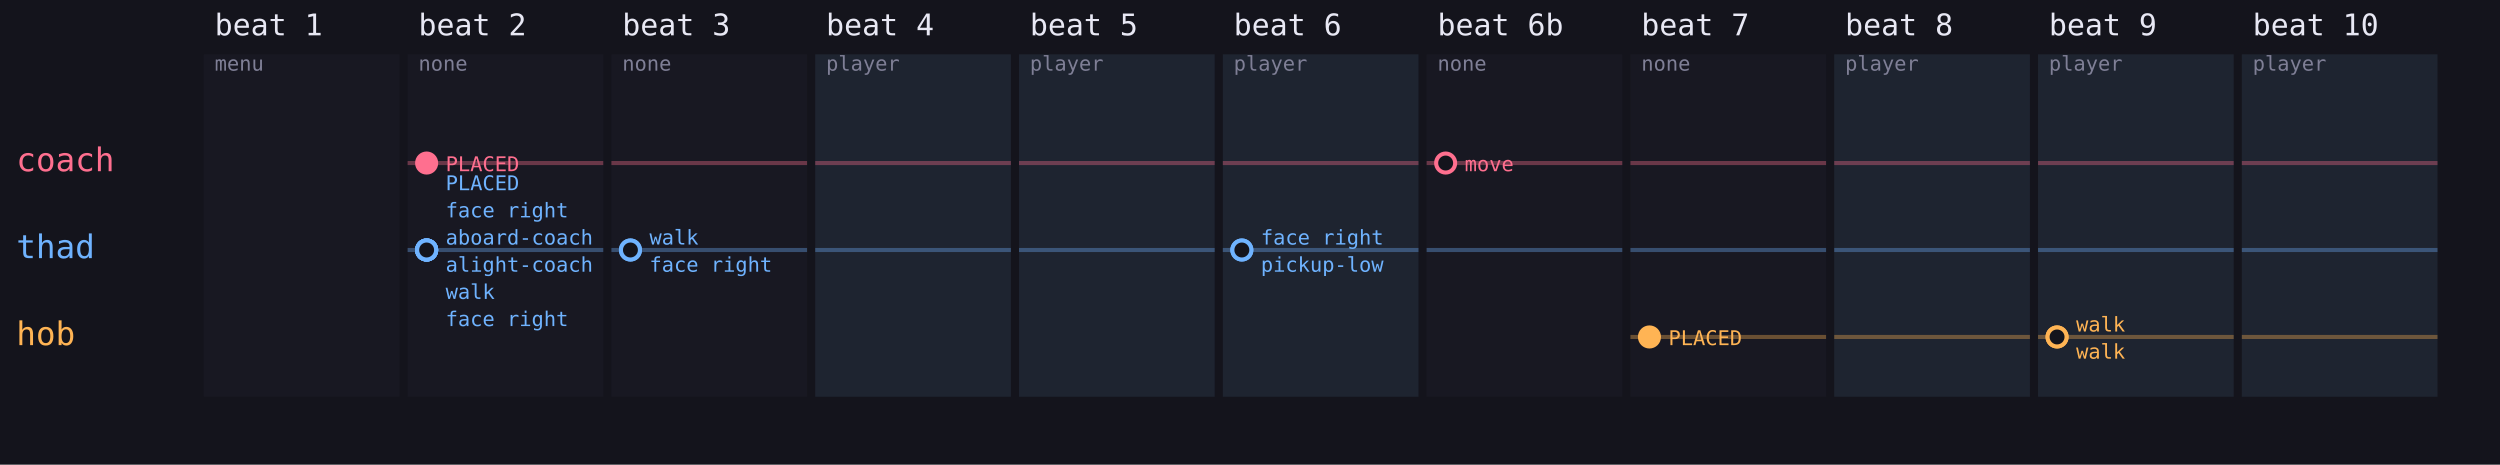
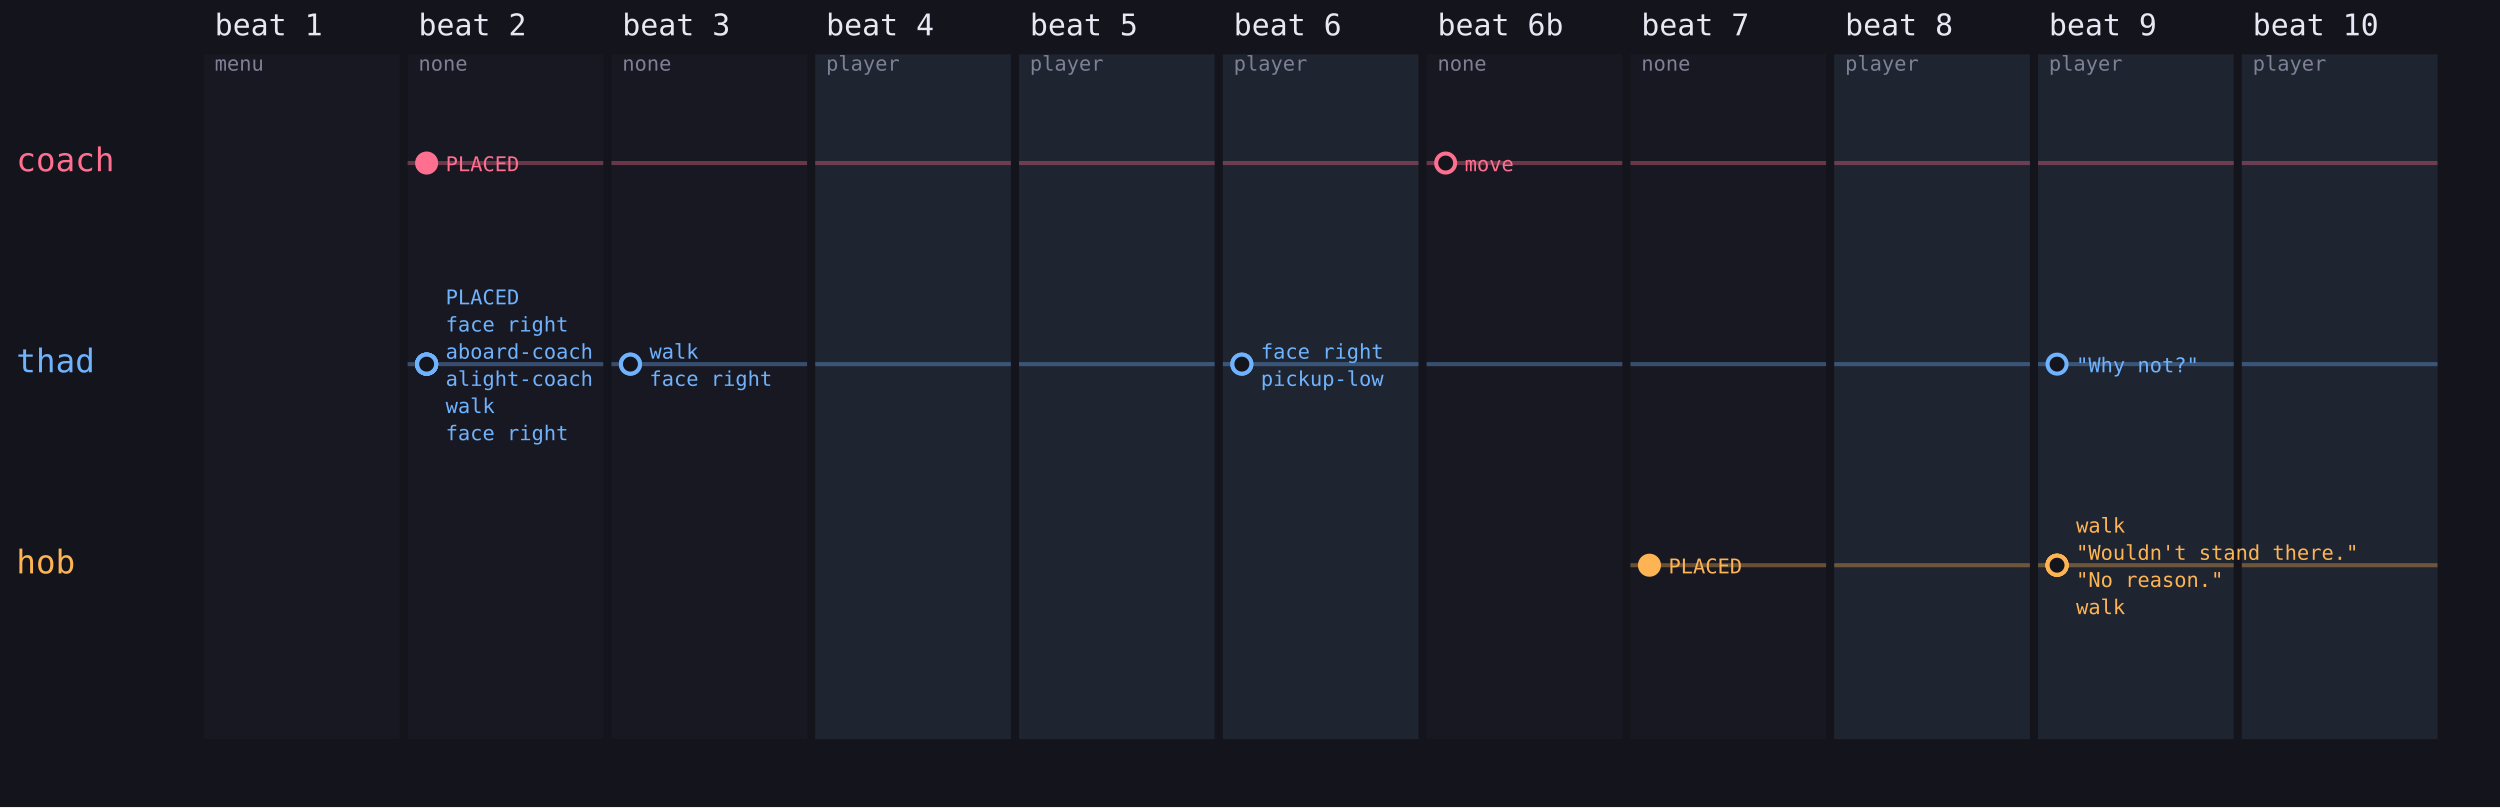
- <svg xmlns="http://www.w3.org/2000/svg" width="1840" height="342" viewBox="0 0 1840 342">
-   <rect x="0" y="0" width="1840" height="342" fill="#14141c" />
-   <rect x="150" y="40" width="144" height="252" fill="#181822" />
+ <svg xmlns="http://www.w3.org/2000/svg" width="1840" height="594" viewBox="0 0 1840 594">
+   <rect x="0" y="0" width="1840" height="594" fill="#14141c" />
+   <rect x="150" y="40" width="144" height="504" fill="#181822" />
  <text x="158" y="26" fill="#e8e8f4" font-size="22" font-family="monospace">beat 1</text>
  <text x="158" y="52" fill="#7f7f96" font-size="15" font-family="monospace">menu</text>
-   <rect x="300" y="40" width="144" height="252" fill="#181822" />
+   <rect x="300" y="40" width="144" height="504" fill="#181822" />
  <text x="308" y="26" fill="#e8e8f4" font-size="22" font-family="monospace">beat 2</text>
  <text x="308" y="52" fill="#7f7f96" font-size="15" font-family="monospace">none</text>
-   <rect x="450" y="40" width="144" height="252" fill="#181822" />
+   <rect x="450" y="40" width="144" height="504" fill="#181822" />
  <text x="458" y="26" fill="#e8e8f4" font-size="22" font-family="monospace">beat 3</text>
  <text x="458" y="52" fill="#7f7f96" font-size="15" font-family="monospace">none</text>
-   <rect x="600" y="40" width="144" height="252" fill="#1e2430" />
+   <rect x="600" y="40" width="144" height="504" fill="#1e2430" />
  <text x="608" y="26" fill="#e8e8f4" font-size="22" font-family="monospace">beat 4</text>
  <text x="608" y="52" fill="#7f7f96" font-size="15" font-family="monospace">player</text>
-   <rect x="750" y="40" width="144" height="252" fill="#1e2430" />
+   <rect x="750" y="40" width="144" height="504" fill="#1e2430" />
  <text x="758" y="26" fill="#e8e8f4" font-size="22" font-family="monospace">beat 5</text>
  <text x="758" y="52" fill="#7f7f96" font-size="15" font-family="monospace">player</text>
-   <rect x="900" y="40" width="144" height="252" fill="#1e2430" />
+   <rect x="900" y="40" width="144" height="504" fill="#1e2430" />
  <text x="908" y="26" fill="#e8e8f4" font-size="22" font-family="monospace">beat 6</text>
  <text x="908" y="52" fill="#7f7f96" font-size="15" font-family="monospace">player</text>
-   <rect x="1050" y="40" width="144" height="252" fill="#181822" />
+   <rect x="1050" y="40" width="144" height="504" fill="#181822" />
  <text x="1058" y="26" fill="#e8e8f4" font-size="22" font-family="monospace">beat 6b</text>
  <text x="1058" y="52" fill="#7f7f96" font-size="15" font-family="monospace">none</text>
-   <rect x="1200" y="40" width="144" height="252" fill="#181822" />
+   <rect x="1200" y="40" width="144" height="504" fill="#181822" />
  <text x="1208" y="26" fill="#e8e8f4" font-size="22" font-family="monospace">beat 7</text>
  <text x="1208" y="52" fill="#7f7f96" font-size="15" font-family="monospace">none</text>
-   <rect x="1350" y="40" width="144" height="252" fill="#1e2430" />
+   <rect x="1350" y="40" width="144" height="504" fill="#1e2430" />
  <text x="1358" y="26" fill="#e8e8f4" font-size="22" font-family="monospace">beat 8</text>
  <text x="1358" y="52" fill="#7f7f96" font-size="15" font-family="monospace">player</text>
-   <rect x="1500" y="40" width="144" height="252" fill="#1e2430" />
+   <rect x="1500" y="40" width="144" height="504" fill="#1e2430" />
  <text x="1508" y="26" fill="#e8e8f4" font-size="22" font-family="monospace">beat 9</text>
  <text x="1508" y="52" fill="#7f7f96" font-size="15" font-family="monospace">player</text>
-   <rect x="1650" y="40" width="144" height="252" fill="#1e2430" />
+   <rect x="1650" y="40" width="144" height="504" fill="#1e2430" />
  <text x="1658" y="26" fill="#e8e8f4" font-size="22" font-family="monospace">beat 10</text>
  <text x="1658" y="52" fill="#7f7f96" font-size="15" font-family="monospace">player</text>
  <text x="12" y="126" fill="#ff6f8f" font-size="24" font-family="monospace">coach</text>
  <line x1="300" y1="120" x2="444" y2="120" stroke="#ff6f8f" stroke-width="3" stroke-opacity="0.35" />
  <circle cx="314" cy="120" r="7" fill="#ff6f8f" stroke="#ff6f8f" stroke-width="3" />
  <text x="328" y="126" fill="#ff6f8f" font-size="15" font-family="monospace">PLACED</text>
  <line x1="450" y1="120" x2="594" y2="120" stroke="#ff6f8f" stroke-width="3" stroke-opacity="0.35" />
  <line x1="600" y1="120" x2="744" y2="120" stroke="#ff6f8f" stroke-width="3" stroke-opacity="0.35" />
  <line x1="750" y1="120" x2="894" y2="120" stroke="#ff6f8f" stroke-width="3" stroke-opacity="0.35" />
  <line x1="900" y1="120" x2="1044" y2="120" stroke="#ff6f8f" stroke-width="3" stroke-opacity="0.35" />
  <line x1="1050" y1="120" x2="1194" y2="120" stroke="#ff6f8f" stroke-width="3" stroke-opacity="0.35" />
  <circle cx="1064" cy="120" r="7" fill="#14141c" stroke="#ff6f8f" stroke-width="3" />
  <text x="1078" y="126" fill="#ff6f8f" font-size="15" font-family="monospace">move</text>
  <line x1="1200" y1="120" x2="1344" y2="120" stroke="#ff6f8f" stroke-width="3" stroke-opacity="0.35" />
  <line x1="1350" y1="120" x2="1494" y2="120" stroke="#ff6f8f" stroke-width="3" stroke-opacity="0.35" />
  <line x1="1500" y1="120" x2="1644" y2="120" stroke="#ff6f8f" stroke-width="3" stroke-opacity="0.35" />
  <line x1="1650" y1="120" x2="1794" y2="120" stroke="#ff6f8f" stroke-width="3" stroke-opacity="0.35" />
-   <text x="12" y="190" fill="#6fb3ff" font-size="24" font-family="monospace">thad</text>
-   <line x1="300" y1="184" x2="444" y2="184" stroke="#6fb3ff" stroke-width="3" stroke-opacity="0.35" />
-   <circle cx="314" cy="184" r="7" fill="#6fb3ff" stroke="#6fb3ff" stroke-width="3" />
-   <text x="328" y="140" fill="#6fb3ff" font-size="15" font-family="monospace">PLACED</text>
-   <circle cx="314" cy="184" r="7" fill="#14141c" stroke="#6fb3ff" stroke-width="3" />
-   <text x="328" y="160" fill="#6fb3ff" font-size="15" font-family="monospace">face right</text>
-   <circle cx="314" cy="184" r="7" fill="#14141c" stroke="#6fb3ff" stroke-width="3" />
-   <text x="328" y="180" fill="#6fb3ff" font-size="15" font-family="monospace">aboard-coach</text>
-   <circle cx="314" cy="184" r="7" fill="#14141c" stroke="#6fb3ff" stroke-width="3" />
-   <text x="328" y="200" fill="#6fb3ff" font-size="15" font-family="monospace">alight-coach</text>
-   <circle cx="314" cy="184" r="7" fill="#14141c" stroke="#6fb3ff" stroke-width="3" />
-   <text x="328" y="220" fill="#6fb3ff" font-size="15" font-family="monospace">walk</text>
-   <circle cx="314" cy="184" r="7" fill="#14141c" stroke="#6fb3ff" stroke-width="3" />
-   <text x="328" y="240" fill="#6fb3ff" font-size="15" font-family="monospace">face right</text>
-   <line x1="450" y1="184" x2="594" y2="184" stroke="#6fb3ff" stroke-width="3" stroke-opacity="0.35" />
-   <circle cx="464" cy="184" r="7" fill="#14141c" stroke="#6fb3ff" stroke-width="3" />
-   <text x="478" y="180" fill="#6fb3ff" font-size="15" font-family="monospace">walk</text>
-   <circle cx="464" cy="184" r="7" fill="#14141c" stroke="#6fb3ff" stroke-width="3" />
-   <text x="478" y="200" fill="#6fb3ff" font-size="15" font-family="monospace">face right</text>
-   <line x1="600" y1="184" x2="744" y2="184" stroke="#6fb3ff" stroke-width="3" stroke-opacity="0.35" />
-   <line x1="750" y1="184" x2="894" y2="184" stroke="#6fb3ff" stroke-width="3" stroke-opacity="0.35" />
-   <line x1="900" y1="184" x2="1044" y2="184" stroke="#6fb3ff" stroke-width="3" stroke-opacity="0.35" />
-   <circle cx="914" cy="184" r="7" fill="#14141c" stroke="#6fb3ff" stroke-width="3" />
-   <text x="928" y="180" fill="#6fb3ff" font-size="15" font-family="monospace">face right</text>
-   <circle cx="914" cy="184" r="7" fill="#14141c" stroke="#6fb3ff" stroke-width="3" />
-   <text x="928" y="200" fill="#6fb3ff" font-size="15" font-family="monospace">pickup-low</text>
-   <line x1="1050" y1="184" x2="1194" y2="184" stroke="#6fb3ff" stroke-width="3" stroke-opacity="0.35" />
-   <line x1="1200" y1="184" x2="1344" y2="184" stroke="#6fb3ff" stroke-width="3" stroke-opacity="0.35" />
-   <line x1="1350" y1="184" x2="1494" y2="184" stroke="#6fb3ff" stroke-width="3" stroke-opacity="0.35" />
-   <line x1="1500" y1="184" x2="1644" y2="184" stroke="#6fb3ff" stroke-width="3" stroke-opacity="0.35" />
-   <line x1="1650" y1="184" x2="1794" y2="184" stroke="#6fb3ff" stroke-width="3" stroke-opacity="0.35" />
-   <text x="12" y="254" fill="#ffb454" font-size="24" font-family="monospace">hob</text>
-   <line x1="1200" y1="248" x2="1344" y2="248" stroke="#ffb454" stroke-width="3" stroke-opacity="0.35" />
-   <circle cx="1214" cy="248" r="7" fill="#ffb454" stroke="#ffb454" stroke-width="3" />
-   <text x="1228" y="254" fill="#ffb454" font-size="15" font-family="monospace">PLACED</text>
-   <line x1="1350" y1="248" x2="1494" y2="248" stroke="#ffb454" stroke-width="3" stroke-opacity="0.35" />
-   <line x1="1500" y1="248" x2="1644" y2="248" stroke="#ffb454" stroke-width="3" stroke-opacity="0.35" />
-   <circle cx="1514" cy="248" r="7" fill="#14141c" stroke="#ffb454" stroke-width="3" />
-   <text x="1528" y="244" fill="#ffb454" font-size="15" font-family="monospace">walk</text>
-   <circle cx="1514" cy="248" r="7" fill="#14141c" stroke="#ffb454" stroke-width="3" />
-   <text x="1528" y="264" fill="#ffb454" font-size="15" font-family="monospace">walk</text>
-   <line x1="1650" y1="248" x2="1794" y2="248" stroke="#ffb454" stroke-width="3" stroke-opacity="0.35" />
+   <text x="12" y="274" fill="#6fb3ff" font-size="24" font-family="monospace">thad</text>
+   <line x1="300" y1="268" x2="444" y2="268" stroke="#6fb3ff" stroke-width="3" stroke-opacity="0.35" />
+   <circle cx="314" cy="268" r="7" fill="#6fb3ff" stroke="#6fb3ff" stroke-width="3" />
+   <text x="328" y="224" fill="#6fb3ff" font-size="15" font-family="monospace">PLACED</text>
+   <circle cx="314" cy="268" r="7" fill="#14141c" stroke="#6fb3ff" stroke-width="3" />
+   <text x="328" y="244" fill="#6fb3ff" font-size="15" font-family="monospace">face right</text>
+   <circle cx="314" cy="268" r="7" fill="#14141c" stroke="#6fb3ff" stroke-width="3" />
+   <text x="328" y="264" fill="#6fb3ff" font-size="15" font-family="monospace">aboard-coach</text>
+   <circle cx="314" cy="268" r="7" fill="#14141c" stroke="#6fb3ff" stroke-width="3" />
+   <text x="328" y="284" fill="#6fb3ff" font-size="15" font-family="monospace">alight-coach</text>
+   <circle cx="314" cy="268" r="7" fill="#14141c" stroke="#6fb3ff" stroke-width="3" />
+   <text x="328" y="304" fill="#6fb3ff" font-size="15" font-family="monospace">walk</text>
+   <circle cx="314" cy="268" r="7" fill="#14141c" stroke="#6fb3ff" stroke-width="3" />
+   <text x="328" y="324" fill="#6fb3ff" font-size="15" font-family="monospace">face right</text>
+   <line x1="450" y1="268" x2="594" y2="268" stroke="#6fb3ff" stroke-width="3" stroke-opacity="0.35" />
+   <circle cx="464" cy="268" r="7" fill="#14141c" stroke="#6fb3ff" stroke-width="3" />
+   <text x="478" y="264" fill="#6fb3ff" font-size="15" font-family="monospace">walk</text>
+   <circle cx="464" cy="268" r="7" fill="#14141c" stroke="#6fb3ff" stroke-width="3" />
+   <text x="478" y="284" fill="#6fb3ff" font-size="15" font-family="monospace">face right</text>
+   <line x1="600" y1="268" x2="744" y2="268" stroke="#6fb3ff" stroke-width="3" stroke-opacity="0.35" />
+   <line x1="750" y1="268" x2="894" y2="268" stroke="#6fb3ff" stroke-width="3" stroke-opacity="0.35" />
+   <line x1="900" y1="268" x2="1044" y2="268" stroke="#6fb3ff" stroke-width="3" stroke-opacity="0.35" />
+   <circle cx="914" cy="268" r="7" fill="#14141c" stroke="#6fb3ff" stroke-width="3" />
+   <text x="928" y="264" fill="#6fb3ff" font-size="15" font-family="monospace">face right</text>
+   <circle cx="914" cy="268" r="7" fill="#14141c" stroke="#6fb3ff" stroke-width="3" />
+   <text x="928" y="284" fill="#6fb3ff" font-size="15" font-family="monospace">pickup-low</text>
+   <line x1="1050" y1="268" x2="1194" y2="268" stroke="#6fb3ff" stroke-width="3" stroke-opacity="0.35" />
+   <line x1="1200" y1="268" x2="1344" y2="268" stroke="#6fb3ff" stroke-width="3" stroke-opacity="0.35" />
+   <line x1="1350" y1="268" x2="1494" y2="268" stroke="#6fb3ff" stroke-width="3" stroke-opacity="0.35" />
+   <line x1="1500" y1="268" x2="1644" y2="268" stroke="#6fb3ff" stroke-width="3" stroke-opacity="0.35" />
+   <circle cx="1514" cy="268" r="7" fill="#14141c" stroke="#6fb3ff" stroke-width="3" />
+   <text x="1528" y="274" fill="#6fb3ff" font-size="15" font-family="monospace">"Why not?"</text>
+   <line x1="1650" y1="268" x2="1794" y2="268" stroke="#6fb3ff" stroke-width="3" stroke-opacity="0.35" />
+   <text x="12" y="422" fill="#ffb454" font-size="24" font-family="monospace">hob</text>
+   <line x1="1200" y1="416" x2="1344" y2="416" stroke="#ffb454" stroke-width="3" stroke-opacity="0.35" />
+   <circle cx="1214" cy="416" r="7" fill="#ffb454" stroke="#ffb454" stroke-width="3" />
+   <text x="1228" y="422" fill="#ffb454" font-size="15" font-family="monospace">PLACED</text>
+   <line x1="1350" y1="416" x2="1494" y2="416" stroke="#ffb454" stroke-width="3" stroke-opacity="0.35" />
+   <line x1="1500" y1="416" x2="1644" y2="416" stroke="#ffb454" stroke-width="3" stroke-opacity="0.35" />
+   <circle cx="1514" cy="416" r="7" fill="#14141c" stroke="#ffb454" stroke-width="3" />
+   <text x="1528" y="392" fill="#ffb454" font-size="15" font-family="monospace">walk</text>
+   <circle cx="1514" cy="416" r="7" fill="#14141c" stroke="#ffb454" stroke-width="3" />
+   <text x="1528" y="412" fill="#ffb454" font-size="15" font-family="monospace">"Wouldn't stand there."</text>
+   <circle cx="1514" cy="416" r="7" fill="#14141c" stroke="#ffb454" stroke-width="3" />
+   <text x="1528" y="432" fill="#ffb454" font-size="15" font-family="monospace">"No reason."</text>
+   <circle cx="1514" cy="416" r="7" fill="#14141c" stroke="#ffb454" stroke-width="3" />
+   <text x="1528" y="452" fill="#ffb454" font-size="15" font-family="monospace">walk</text>
+   <line x1="1650" y1="416" x2="1794" y2="416" stroke="#ffb454" stroke-width="3" stroke-opacity="0.35" />
</svg>
